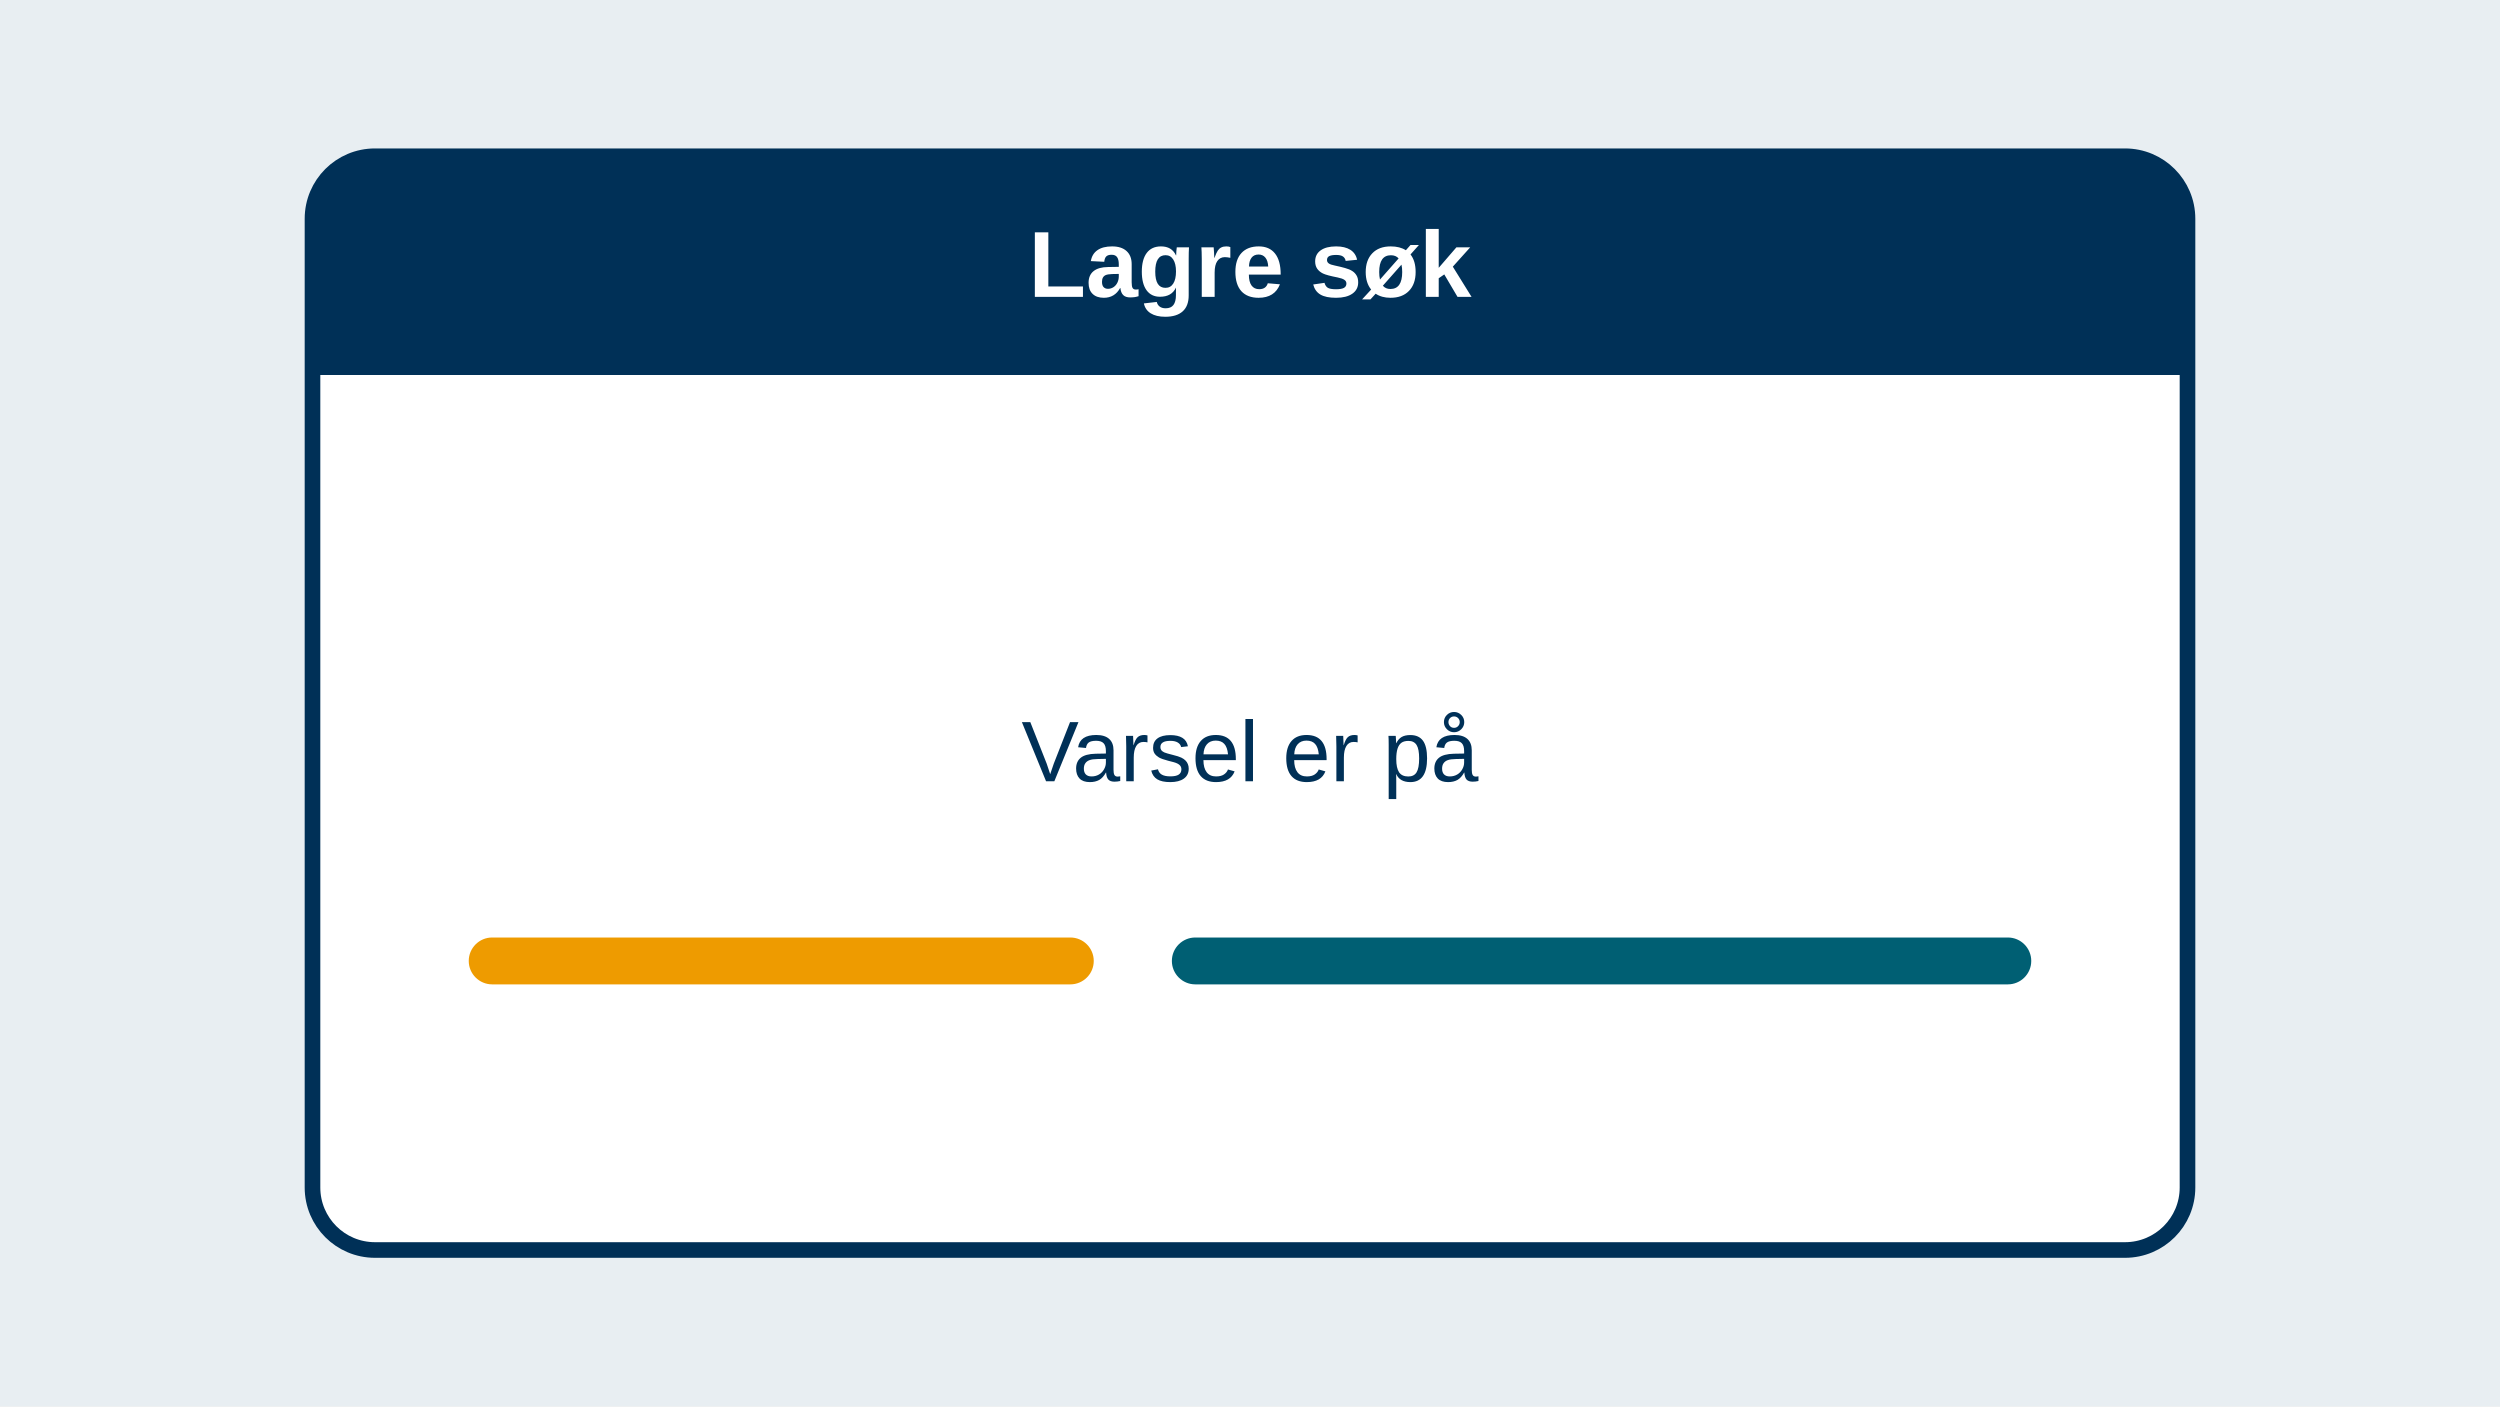
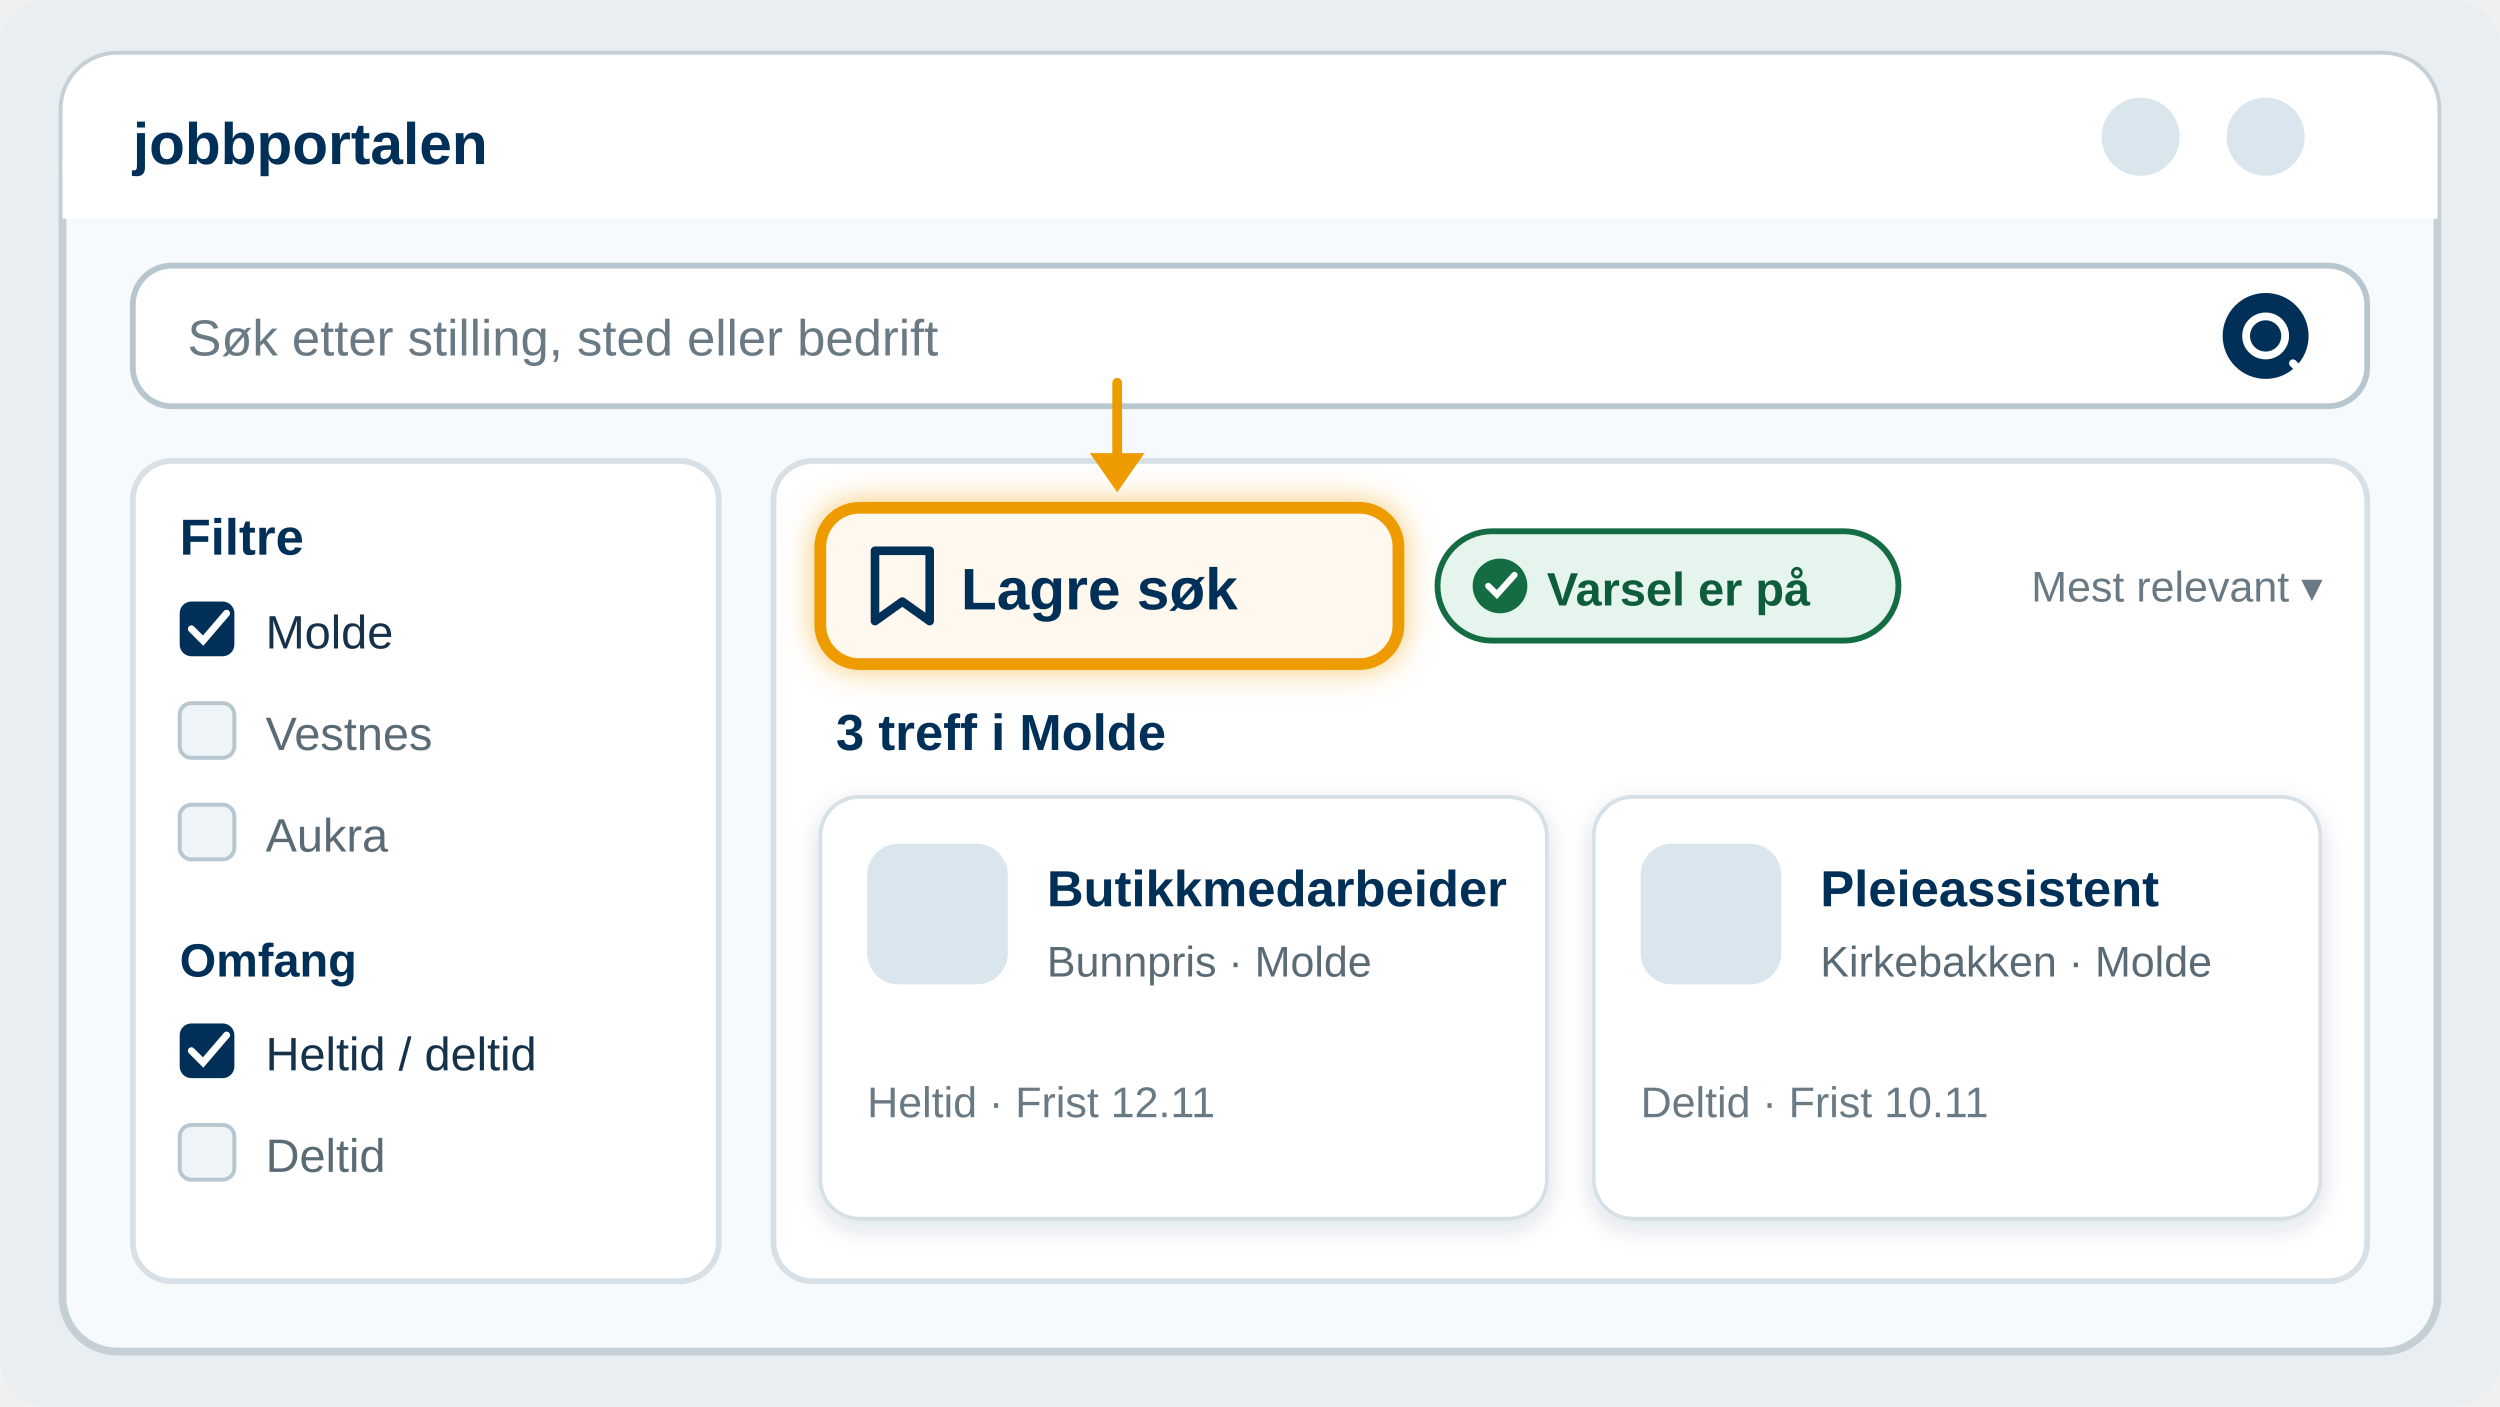
- <svg xmlns="http://www.w3.org/2000/svg" viewBox="0 0 640 360" role="img" aria-label="Lagre søk og varsel">
-   <rect width="640" height="360" fill="#E8EEF2" />
-   <rect x="80" y="40" width="480" height="280" rx="16" fill="#fff" stroke="#003057" stroke-width="4" />
-   <rect x="80" y="40" width="480" height="56" rx="16" fill="#003057" />
-   <rect x="80" y="80" width="480" height="16" fill="#003057" />
-   <text x="320" y="76" text-anchor="middle" fill="#fff" font-family="Segoe UI, Arial" font-size="24" font-weight="700">Lagre søk</text>
-   <text x="320" y="200" text-anchor="middle" fill="#003057" font-family="Segoe UI, Arial" font-size="22">Varsel er på</text>
-   <rect x="120" y="240" width="160" height="12" rx="6" fill="#EE9B00" />
-   <rect x="300" y="240" width="220" height="12" rx="6" fill="#005F73" />
+ <svg xmlns="http://www.w3.org/2000/svg" viewBox="0 0 640 360" role="img" aria-label="Jobbportal med tydelig Lagre søk-knapp og varsel">
+   <defs>
+     <filter id="skygge" x="-8%" y="-8%" width="116%" height="120%">
+       <feDropShadow dx="0" dy="2" stdDeviation="3" flood-color="#003057" flood-opacity="0.14" />
+     </filter>
+     <filter id="knapp-glow" x="-20%" y="-40%" width="140%" height="180%">
+       <feDropShadow dx="0" dy="0" stdDeviation="4" flood-color="#EE9B00" flood-opacity="0.55" />
+     </filter>
+   </defs>
+   <rect width="640" height="360" rx="12" fill="#E8EEF2" />
+   <rect x="16" y="14" width="608" height="332" rx="14" fill="#F7FAFC" stroke="#C5D0D6" stroke-width="2" />
+   <rect x="16" y="14" width="608" height="42" rx="14" fill="#FFFFFF" />
+   <rect x="16" y="42" width="608" height="14" fill="#FFFFFF" />
+   <text x="34" y="42" fill="#003057" font-family="Segoe UI, Arial, sans-serif" font-size="15" font-weight="800">jobbportalen</text>
+   <circle cx="580" cy="35" r="10" fill="#D9E6EE" />
+   <circle cx="548" cy="35" r="10" fill="#D9E6EE" />
+   <rect x="34" y="68" width="572" height="36" rx="10" fill="#FFFFFF" stroke="#B7C6CF" stroke-width="1.5" />
+   <text x="48" y="91" fill="#6A7A85" font-family="Segoe UI, Arial, sans-serif" font-size="13">Søk etter stilling, sted eller bedrift</text>
+   <circle cx="580" cy="86" r="11" fill="#003057" />
+   <circle cx="580" cy="86" r="5" fill="none" stroke="#FFF" stroke-width="2" />
+   <line x1="587" y1="93" x2="592" y2="98" stroke="#FFF" stroke-width="2" stroke-linecap="round" />
+   <rect x="34" y="118" width="150" height="210" rx="10" fill="#FFFFFF" stroke="#D7E0E6" stroke-width="1.5" />
+   <text x="46" y="142" fill="#003057" font-family="Segoe UI, Arial, sans-serif" font-size="13" font-weight="700">Filtre</text>
+   <rect x="46" y="154" width="14" height="14" rx="3" fill="#003057" />
+   <path d="M49 161 l3 3 6-7" fill="none" stroke="#FFF" stroke-width="1.8" stroke-linecap="round" />
+   <text x="68" y="166" fill="#16324A" font-family="Segoe UI, Arial, sans-serif" font-size="12">Molde</text>
+   <rect x="46" y="180" width="14" height="14" rx="3" fill="#EEF4F7" stroke="#B7C6CF" />
+   <text x="68" y="192" fill="#5A6B75" font-family="Segoe UI, Arial, sans-serif" font-size="12">Vestnes</text>
+   <rect x="46" y="206" width="14" height="14" rx="3" fill="#EEF4F7" stroke="#B7C6CF" />
+   <text x="68" y="218" fill="#5A6B75" font-family="Segoe UI, Arial, sans-serif" font-size="12">Aukra</text>
+   <text x="46" y="250" fill="#003057" font-family="Segoe UI, Arial, sans-serif" font-size="12" font-weight="700">Omfang</text>
+   <rect x="46" y="262" width="14" height="14" rx="3" fill="#003057" />
+   <path d="M49 269 l3 3 6-7" fill="none" stroke="#FFF" stroke-width="1.8" stroke-linecap="round" />
+   <text x="68" y="274" fill="#16324A" font-family="Segoe UI, Arial, sans-serif" font-size="12">Heltid / deltid</text>
+   <rect x="46" y="288" width="14" height="14" rx="3" fill="#EEF4F7" stroke="#B7C6CF" />
+   <text x="68" y="300" fill="#5A6B75" font-family="Segoe UI, Arial, sans-serif" font-size="12">Deltid</text>
+   <rect x="198" y="118" width="408" height="210" rx="10" fill="#FFFFFF" stroke="#D7E0E6" stroke-width="1.5" />
+   <rect x="210" y="130" width="148" height="40" rx="10" fill="#FFF8EE" stroke="#EE9B00" stroke-width="3" filter="url(#knapp-glow)" />
+   <path d="M224 141 v18 l7-5 7 5 v-18 z" fill="none" stroke="#003057" stroke-width="2.2" stroke-linejoin="round" />
+   <text x="246" y="156" fill="#003057" font-family="Segoe UI, Arial, sans-serif" font-size="15" font-weight="800">Lagre søk</text>
+   <rect x="368" y="136" width="118" height="28" rx="14" fill="#E5F4EC" stroke="#146C43" stroke-width="1.5" />
+   <circle cx="384" cy="150" r="7" fill="#146C43" />
+   <path d="M381 150 l2.2 2.2 4.5-5" fill="none" stroke="#FFF" stroke-width="1.6" stroke-linecap="round" />
+   <text x="396" y="155" fill="#0D5C3B" font-family="Segoe UI, Arial, sans-serif" font-size="12" font-weight="700">Varsel er på</text>
+   <text x="520" y="154" fill="#6A7A85" font-family="Segoe UI, Arial, sans-serif" font-size="11">Mest relevant ▾</text>
+   <text x="214" y="192" fill="#003057" font-family="Segoe UI, Arial, sans-serif" font-size="13" font-weight="700">3 treff i Molde</text>
+   <g filter="url(#skygge)">
+     <rect x="210" y="204" width="186" height="108" rx="10" fill="#FFFFFF" stroke="#D7E0E6" />
+   </g>
+   <rect x="222" y="216" width="36" height="36" rx="8" fill="#D9E6EE" />
+   <text x="268" y="232" fill="#003057" font-family="Segoe UI, Arial, sans-serif" font-size="13" font-weight="700">Butikkmedarbeider</text>
+   <text x="268" y="250" fill="#5A6B75" font-family="Segoe UI, Arial, sans-serif" font-size="11">Bunnpris · Molde</text>
+   <text x="222" y="286" fill="#6A7A85" font-family="Segoe UI, Arial, sans-serif" font-size="11">Heltid · Frist 12.11</text>
+   <g filter="url(#skygge)">
+     <rect x="408" y="204" width="186" height="108" rx="10" fill="#FFFFFF" stroke="#D7E0E6" />
+   </g>
+   <rect x="420" y="216" width="36" height="36" rx="8" fill="#D9E6EE" />
+   <text x="466" y="232" fill="#003057" font-family="Segoe UI, Arial, sans-serif" font-size="13" font-weight="700">Pleieassistent</text>
+   <text x="466" y="250" fill="#5A6B75" font-family="Segoe UI, Arial, sans-serif" font-size="11">Kirkebakken · Molde</text>
+   <text x="420" y="286" fill="#6A7A85" font-family="Segoe UI, Arial, sans-serif" font-size="11">Deltid · Frist 10.11</text>
+   <path d="M286 98 v24" fill="none" stroke="#EE9B00" stroke-width="2.5" stroke-linecap="round" />
+   <path d="M279 116 l7 10 7-10" fill="#EE9B00" />
</svg>
